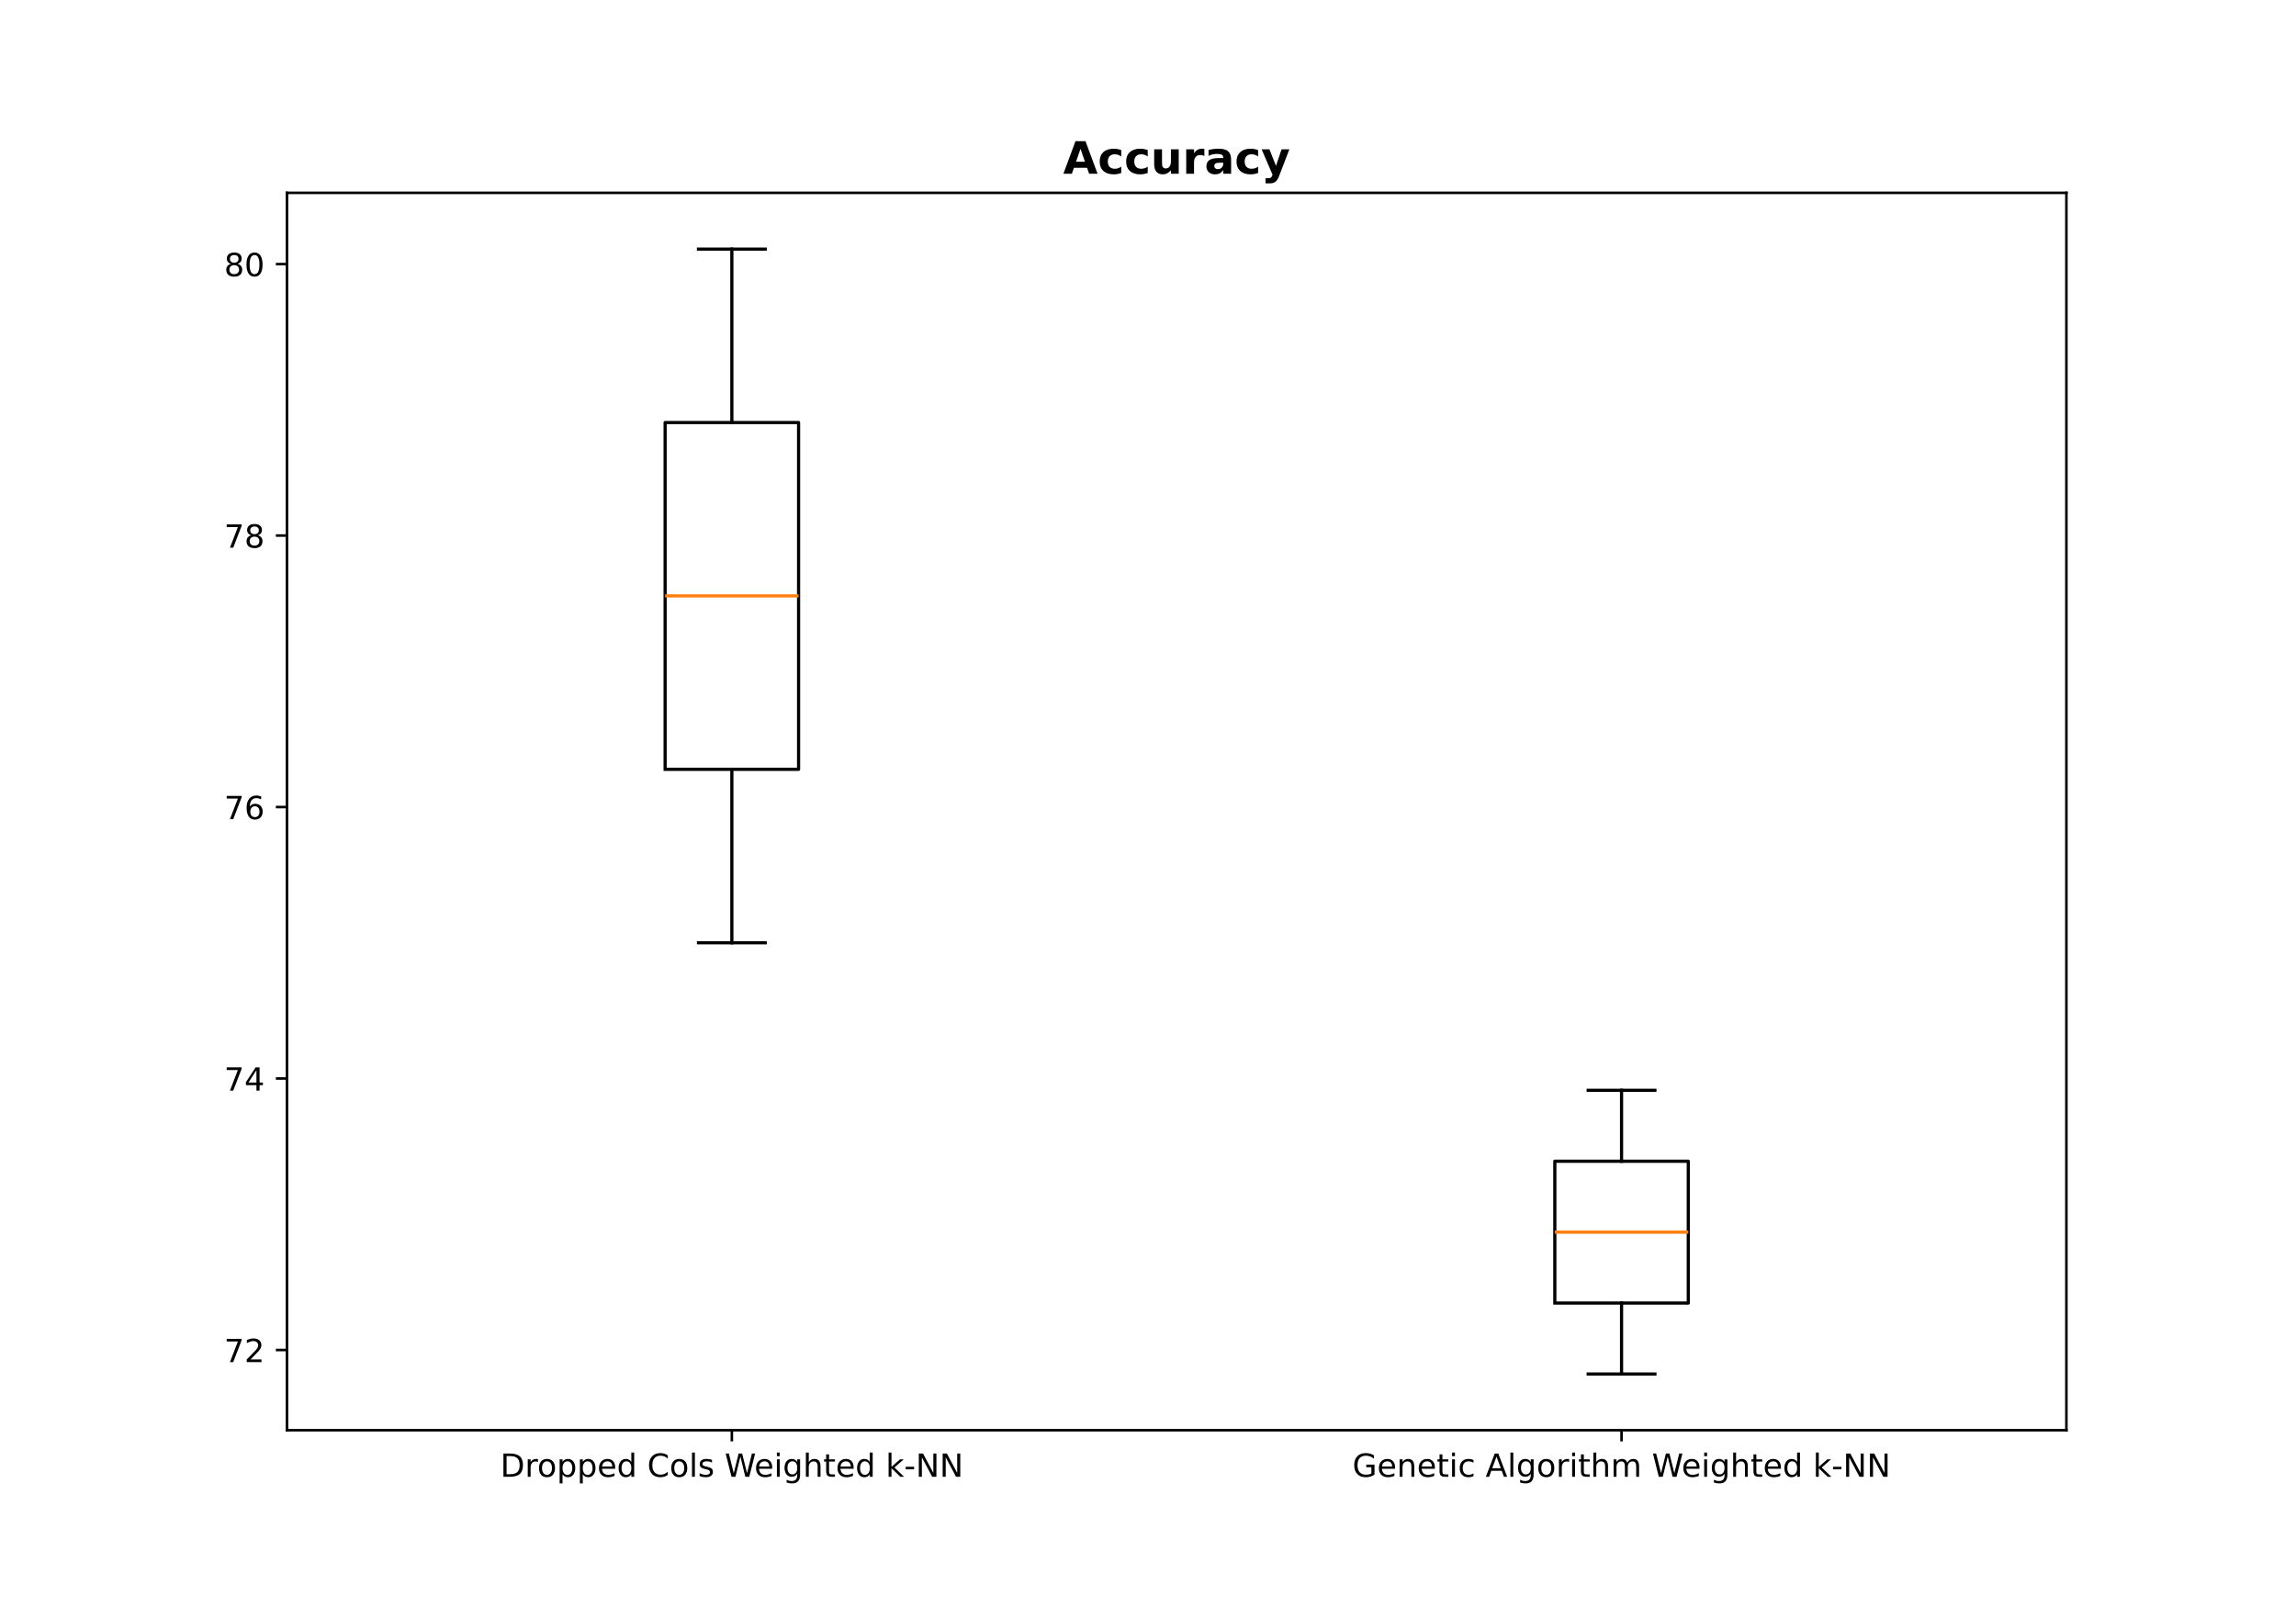
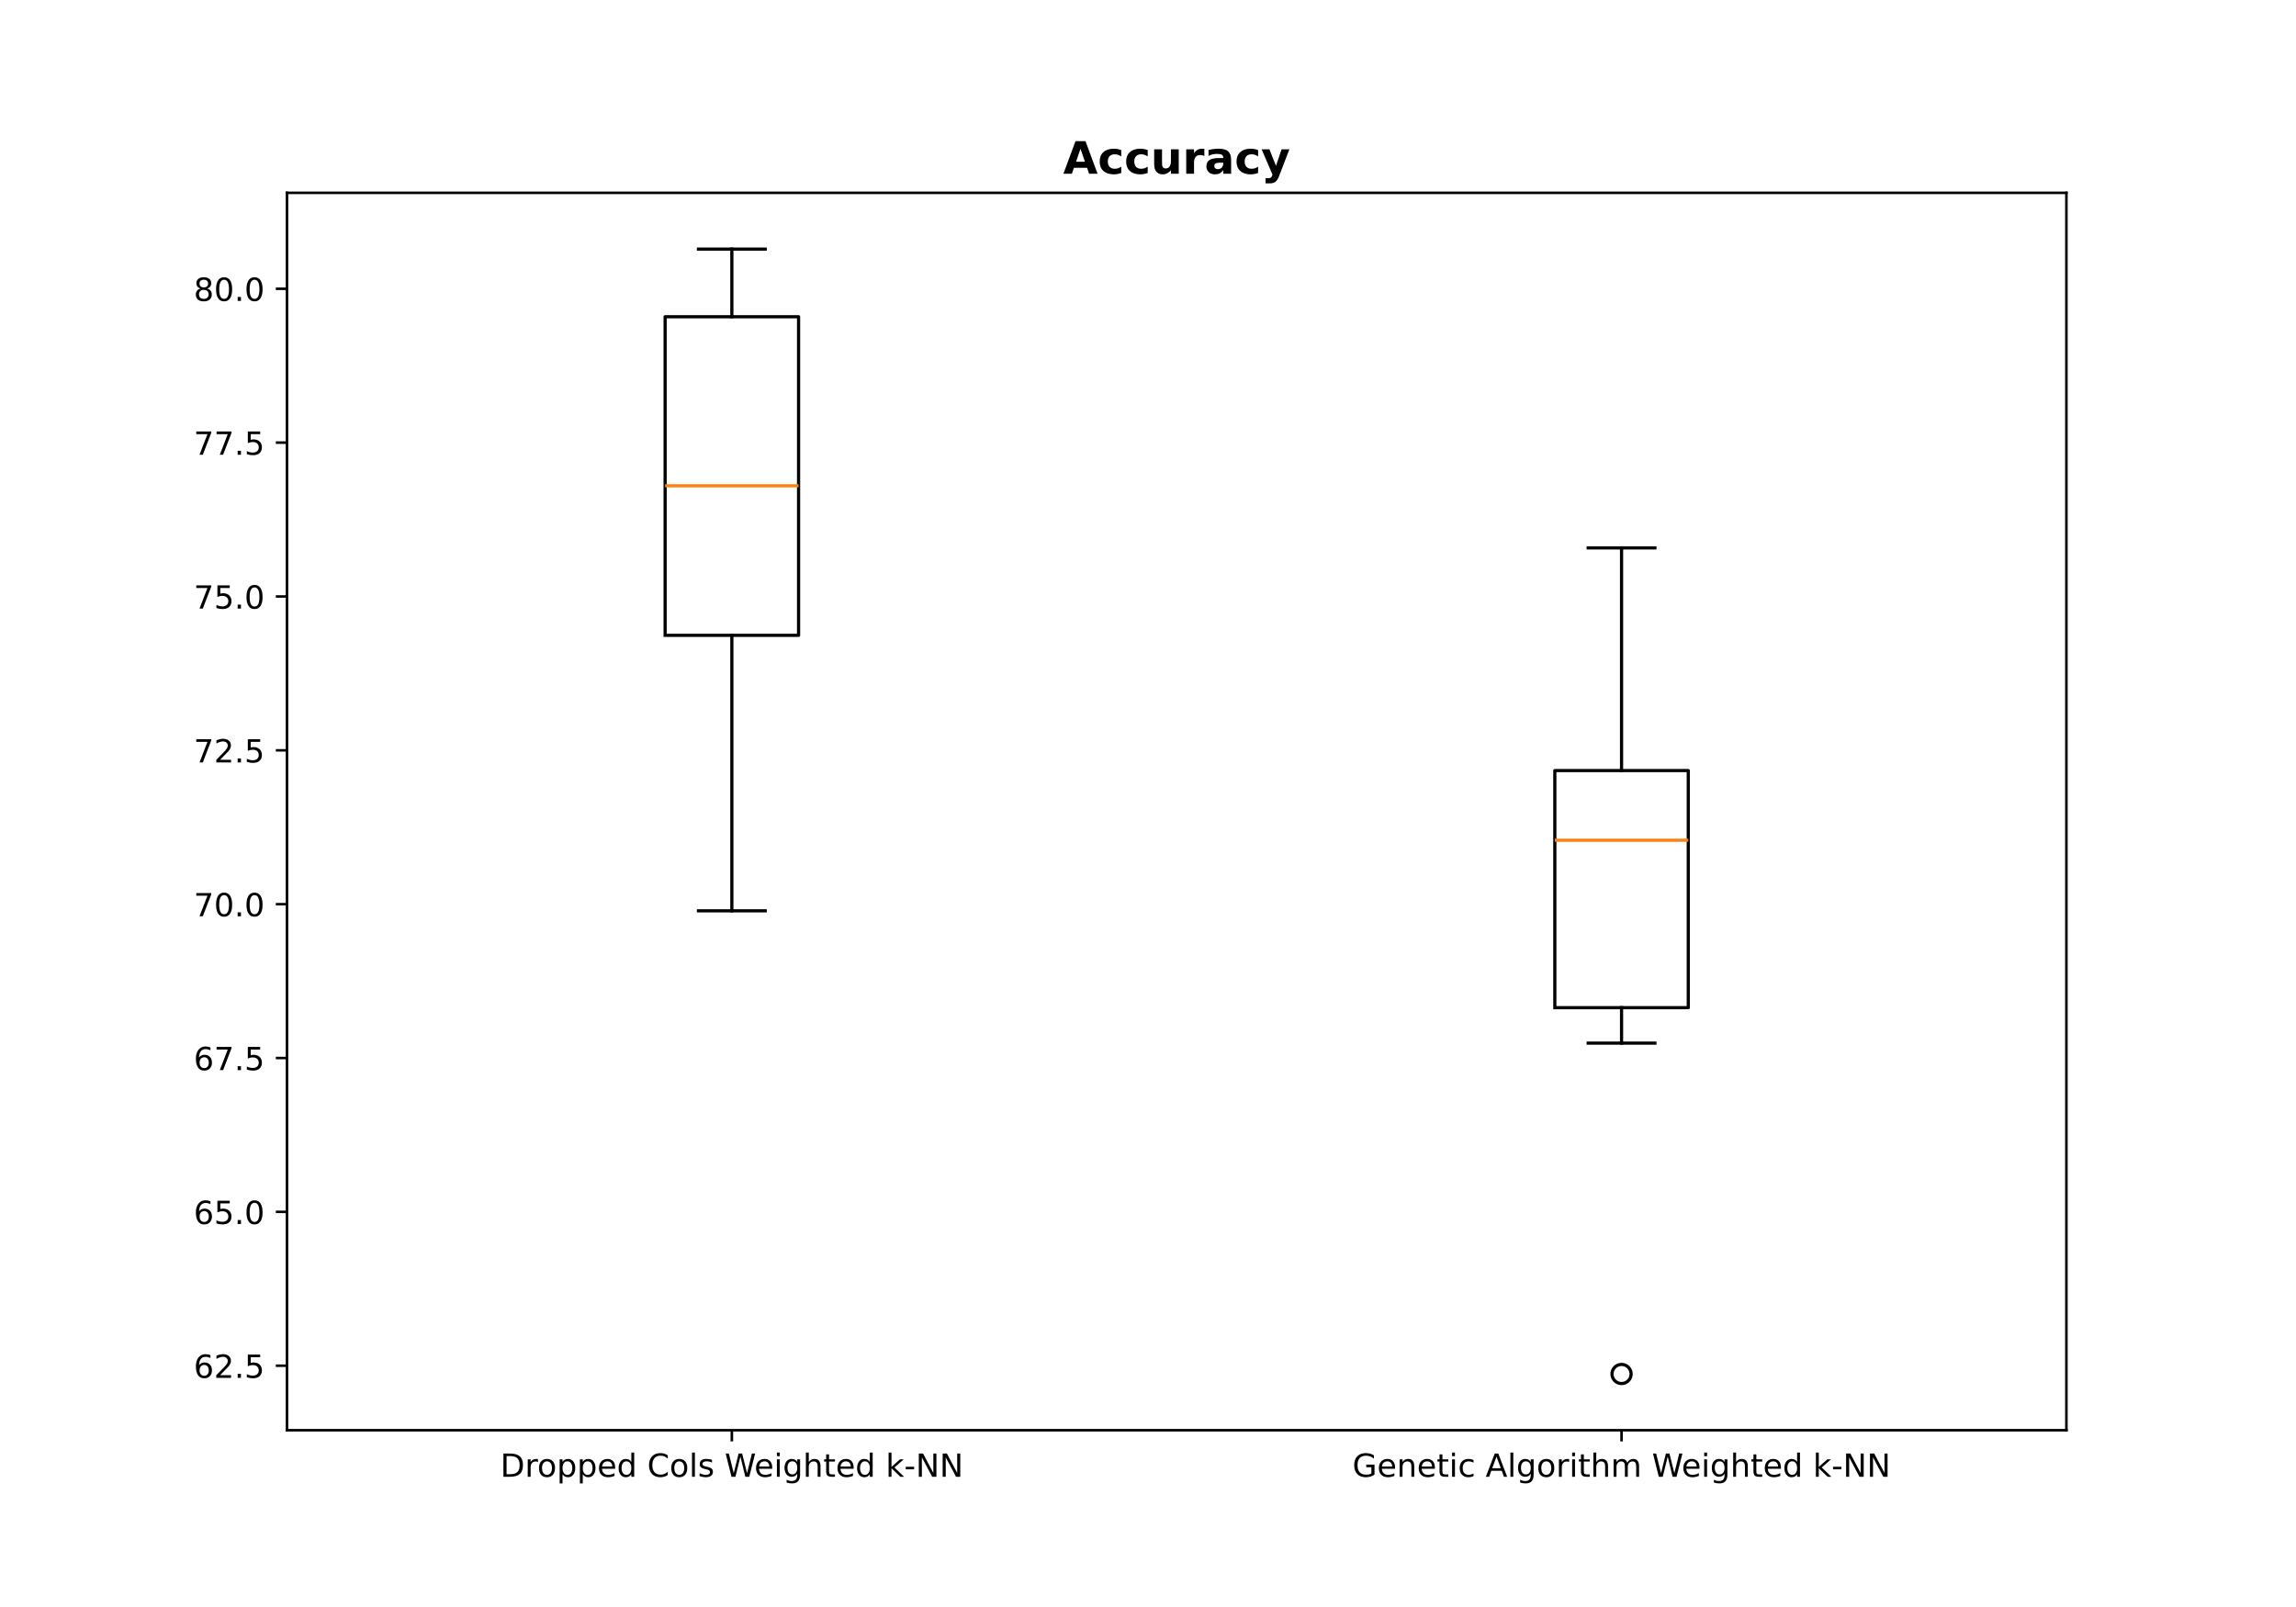
<svg xmlns="http://www.w3.org/2000/svg" xmlns:xlink="http://www.w3.org/1999/xlink" width="720pt" height="504pt" viewBox="0 0 720 504" version="1.1">
  <defs>
    <style type="text/css">*{stroke-linejoin: round; stroke-linecap: butt}</style>
  </defs>
  <g id="figure_1">
    <g id="patch_1">
      <path d="M 0 504  L 720 504  L 720 0  L 0 0  z " style="fill: #ffffff" />
    </g>
    <g id="axes_1">
      <g id="patch_2">
        <path d="M 90 448.56  L 648 448.56  L 648 60.48  L 90 60.48  z " style="fill: #ffffff" />
      </g>
      <g id="matplotlib.axis_1">
        <g id="xtick_1">
          <g id="line2d_1">
            <defs>
-               <path id="mc5f2082697" d="M 0 0  L 0 3.5  " style="stroke: #000000; stroke-width: 0.8" />
+               <path id="m25539c160d" d="M 0 0  L 0 3.5  " style="stroke: #000000; stroke-width: 0.8" />
            </defs>
            <g>
-               <use xlink:href="#mc5f2082697" x="229.5" y="448.56" style="stroke: #000000; stroke-width: 0.8" />
+               <use xlink:href="#m25539c160d" x="229.5" y="448.56" style="stroke: #000000; stroke-width: 0.8" />
            </g>
          </g>
          <g id="text_1">
            <g transform="translate(156.8867 463.1584) scale(0.1 -0.1)">
              <defs>
                <path id="DejaVuSans-44" d="M 1259 4147  L 1259 519  L 2022 519  Q 2988 519 3436 956  Q 3884 1394 3884 2338  Q 3884 3275 3436 3711  Q 2988 4147 2022 4147  L 1259 4147  z M 628 4666  L 1925 4666  Q 3281 4666 3915 4102  Q 4550 3538 4550 2338  Q 4550 1131 3912 565  Q 3275 0 1925 0  L 628 0  L 628 4666  z " transform="scale(0.015625)" />
                <path id="DejaVuSans-72" d="M 2631 2963  Q 2534 3019 2420 3045  Q 2306 3072 2169 3072  Q 1681 3072 1420 2755  Q 1159 2438 1159 1844  L 1159 0  L 581 0  L 581 3500  L 1159 3500  L 1159 2956  Q 1341 3275 1631 3429  Q 1922 3584 2338 3584  Q 2397 3584 2469 3576  Q 2541 3569 2628 3553  L 2631 2963  z " transform="scale(0.015625)" />
                <path id="DejaVuSans-6f" d="M 1959 3097  Q 1497 3097 1228 2736  Q 959 2375 959 1747  Q 959 1119 1226 758  Q 1494 397 1959 397  Q 2419 397 2687 759  Q 2956 1122 2956 1747  Q 2956 2369 2687 2733  Q 2419 3097 1959 3097  z M 1959 3584  Q 2709 3584 3137 3096  Q 3566 2609 3566 1747  Q 3566 888 3137 398  Q 2709 -91 1959 -91  Q 1206 -91 779 398  Q 353 888 353 1747  Q 353 2609 779 3096  Q 1206 3584 1959 3584  z " transform="scale(0.015625)" />
                <path id="DejaVuSans-70" d="M 1159 525  L 1159 -1331  L 581 -1331  L 581 3500  L 1159 3500  L 1159 2969  Q 1341 3281 1617 3432  Q 1894 3584 2278 3584  Q 2916 3584 3314 3078  Q 3713 2572 3713 1747  Q 3713 922 3314 415  Q 2916 -91 2278 -91  Q 1894 -91 1617 61  Q 1341 213 1159 525  z M 3116 1747  Q 3116 2381 2855 2742  Q 2594 3103 2138 3103  Q 1681 3103 1420 2742  Q 1159 2381 1159 1747  Q 1159 1113 1420 752  Q 1681 391 2138 391  Q 2594 391 2855 752  Q 3116 1113 3116 1747  z " transform="scale(0.015625)" />
                <path id="DejaVuSans-65" d="M 3597 1894  L 3597 1613  L 953 1613  Q 991 1019 1311 708  Q 1631 397 2203 397  Q 2534 397 2845 478  Q 3156 559 3463 722  L 3463 178  Q 3153 47 2828 -22  Q 2503 -91 2169 -91  Q 1331 -91 842 396  Q 353 884 353 1716  Q 353 2575 817 3079  Q 1281 3584 2069 3584  Q 2775 3584 3186 3129  Q 3597 2675 3597 1894  z M 3022 2063  Q 3016 2534 2758 2815  Q 2500 3097 2075 3097  Q 1594 3097 1305 2825  Q 1016 2553 972 2059  L 3022 2063  z " transform="scale(0.015625)" />
                <path id="DejaVuSans-64" d="M 2906 2969  L 2906 4863  L 3481 4863  L 3481 0  L 2906 0  L 2906 525  Q 2725 213 2448 61  Q 2172 -91 1784 -91  Q 1150 -91 751 415  Q 353 922 353 1747  Q 353 2572 751 3078  Q 1150 3584 1784 3584  Q 2172 3584 2448 3432  Q 2725 3281 2906 2969  z M 947 1747  Q 947 1113 1208 752  Q 1469 391 1925 391  Q 2381 391 2643 752  Q 2906 1113 2906 1747  Q 2906 2381 2643 2742  Q 2381 3103 1925 3103  Q 1469 3103 1208 2742  Q 947 2381 947 1747  z " transform="scale(0.015625)" />
                <path id="DejaVuSans-20" transform="scale(0.015625)" />
                <path id="DejaVuSans-43" d="M 4122 4306  L 4122 3641  Q 3803 3938 3442 4084  Q 3081 4231 2675 4231  Q 1875 4231 1450 3742  Q 1025 3253 1025 2328  Q 1025 1406 1450 917  Q 1875 428 2675 428  Q 3081 428 3442 575  Q 3803 722 4122 1019  L 4122 359  Q 3791 134 3420 21  Q 3050 -91 2638 -91  Q 1578 -91 968 557  Q 359 1206 359 2328  Q 359 3453 968 4101  Q 1578 4750 2638 4750  Q 3056 4750 3426 4639  Q 3797 4528 4122 4306  z " transform="scale(0.015625)" />
                <path id="DejaVuSans-6c" d="M 603 4863  L 1178 4863  L 1178 0  L 603 0  L 603 4863  z " transform="scale(0.015625)" />
                <path id="DejaVuSans-73" d="M 2834 3397  L 2834 2853  Q 2591 2978 2328 3040  Q 2066 3103 1784 3103  Q 1356 3103 1142 2972  Q 928 2841 928 2578  Q 928 2378 1081 2264  Q 1234 2150 1697 2047  L 1894 2003  Q 2506 1872 2764 1633  Q 3022 1394 3022 966  Q 3022 478 2636 193  Q 2250 -91 1575 -91  Q 1294 -91 989 -36  Q 684 19 347 128  L 347 722  Q 666 556 975 473  Q 1284 391 1588 391  Q 1994 391 2212 530  Q 2431 669 2431 922  Q 2431 1156 2273 1281  Q 2116 1406 1581 1522  L 1381 1569  Q 847 1681 609 1914  Q 372 2147 372 2553  Q 372 3047 722 3315  Q 1072 3584 1716 3584  Q 2034 3584 2315 3537  Q 2597 3491 2834 3397  z " transform="scale(0.015625)" />
                <path id="DejaVuSans-57" d="M 213 4666  L 850 4666  L 1831 722  L 2809 4666  L 3519 4666  L 4500 722  L 5478 4666  L 6119 4666  L 4947 0  L 4153 0  L 3169 4050  L 2175 0  L 1381 0  L 213 4666  z " transform="scale(0.015625)" />
                <path id="DejaVuSans-69" d="M 603 3500  L 1178 3500  L 1178 0  L 603 0  L 603 3500  z M 603 4863  L 1178 4863  L 1178 4134  L 603 4134  L 603 4863  z " transform="scale(0.015625)" />
                <path id="DejaVuSans-67" d="M 2906 1791  Q 2906 2416 2648 2759  Q 2391 3103 1925 3103  Q 1463 3103 1205 2759  Q 947 2416 947 1791  Q 947 1169 1205 825  Q 1463 481 1925 481  Q 2391 481 2648 825  Q 2906 1169 2906 1791  z M 3481 434  Q 3481 -459 3084 -895  Q 2688 -1331 1869 -1331  Q 1566 -1331 1297 -1286  Q 1028 -1241 775 -1147  L 775 -588  Q 1028 -725 1275 -790  Q 1522 -856 1778 -856  Q 2344 -856 2625 -561  Q 2906 -266 2906 331  L 2906 616  Q 2728 306 2450 153  Q 2172 0 1784 0  Q 1141 0 747 490  Q 353 981 353 1791  Q 353 2603 747 3093  Q 1141 3584 1784 3584  Q 2172 3584 2450 3431  Q 2728 3278 2906 2969  L 2906 3500  L 3481 3500  L 3481 434  z " transform="scale(0.015625)" />
                <path id="DejaVuSans-68" d="M 3513 2113  L 3513 0  L 2938 0  L 2938 2094  Q 2938 2591 2744 2837  Q 2550 3084 2163 3084  Q 1697 3084 1428 2787  Q 1159 2491 1159 1978  L 1159 0  L 581 0  L 581 4863  L 1159 4863  L 1159 2956  Q 1366 3272 1645 3428  Q 1925 3584 2291 3584  Q 2894 3584 3203 3211  Q 3513 2838 3513 2113  z " transform="scale(0.015625)" />
                <path id="DejaVuSans-74" d="M 1172 4494  L 1172 3500  L 2356 3500  L 2356 3053  L 1172 3053  L 1172 1153  Q 1172 725 1289 603  Q 1406 481 1766 481  L 2356 481  L 2356 0  L 1766 0  Q 1100 0 847 248  Q 594 497 594 1153  L 594 3053  L 172 3053  L 172 3500  L 594 3500  L 594 4494  L 1172 4494  z " transform="scale(0.015625)" />
                <path id="DejaVuSans-6b" d="M 581 4863  L 1159 4863  L 1159 1991  L 2875 3500  L 3609 3500  L 1753 1863  L 3688 0  L 2938 0  L 1159 1709  L 1159 0  L 581 0  L 581 4863  z " transform="scale(0.015625)" />
                <path id="DejaVuSans-2d" d="M 313 2009  L 1997 2009  L 1997 1497  L 313 1497  L 313 2009  z " transform="scale(0.015625)" />
                <path id="DejaVuSans-4e" d="M 628 4666  L 1478 4666  L 3547 763  L 3547 4666  L 4159 4666  L 4159 0  L 3309 0  L 1241 3903  L 1241 0  L 628 0  L 628 4666  z " transform="scale(0.015625)" />
              </defs>
              <use xlink:href="#DejaVuSans-44" />
              <use xlink:href="#DejaVuSans-72" x="77.002" />
              <use xlink:href="#DejaVuSans-6f" x="115.865" />
              <use xlink:href="#DejaVuSans-70" x="177.047" />
              <use xlink:href="#DejaVuSans-70" x="240.523" />
              <use xlink:href="#DejaVuSans-65" x="304" />
              <use xlink:href="#DejaVuSans-64" x="365.523" />
              <use xlink:href="#DejaVuSans-20" x="429" />
              <use xlink:href="#DejaVuSans-43" x="460.787" />
              <use xlink:href="#DejaVuSans-6f" x="530.611" />
              <use xlink:href="#DejaVuSans-6c" x="591.793" />
              <use xlink:href="#DejaVuSans-73" x="619.576" />
              <use xlink:href="#DejaVuSans-20" x="671.676" />
              <use xlink:href="#DejaVuSans-57" x="703.463" />
              <use xlink:href="#DejaVuSans-65" x="796.465" />
              <use xlink:href="#DejaVuSans-69" x="857.988" />
              <use xlink:href="#DejaVuSans-67" x="885.771" />
              <use xlink:href="#DejaVuSans-68" x="949.248" />
              <use xlink:href="#DejaVuSans-74" x="1012.627" />
              <use xlink:href="#DejaVuSans-65" x="1051.836" />
              <use xlink:href="#DejaVuSans-64" x="1113.359" />
              <use xlink:href="#DejaVuSans-20" x="1176.836" />
              <use xlink:href="#DejaVuSans-6b" x="1208.623" />
              <use xlink:href="#DejaVuSans-2d" x="1266.533" />
              <use xlink:href="#DejaVuSans-4e" x="1302.617" />
              <use xlink:href="#DejaVuSans-4e" x="1377.422" />
            </g>
          </g>
        </g>
        <g id="xtick_2">
          <g id="line2d_2">
            <g>
-               <use xlink:href="#mc5f2082697" x="508.5" y="448.56" style="stroke: #000000; stroke-width: 0.8" />
+               <use xlink:href="#m25539c160d" x="508.5" y="448.56" style="stroke: #000000; stroke-width: 0.8" />
            </g>
          </g>
          <g id="text_2">
            <g transform="translate(424.1016 463.1584) scale(0.1 -0.1)">
              <defs>
                <path id="DejaVuSans-47" d="M 3809 666  L 3809 1919  L 2778 1919  L 2778 2438  L 4434 2438  L 4434 434  Q 4069 175 3628 42  Q 3188 -91 2688 -91  Q 1594 -91 976 548  Q 359 1188 359 2328  Q 359 3472 976 4111  Q 1594 4750 2688 4750  Q 3144 4750 3555 4637  Q 3966 4525 4313 4306  L 4313 3634  Q 3963 3931 3569 4081  Q 3175 4231 2741 4231  Q 1884 4231 1454 3753  Q 1025 3275 1025 2328  Q 1025 1384 1454 906  Q 1884 428 2741 428  Q 3075 428 3337 486  Q 3600 544 3809 666  z " transform="scale(0.015625)" />
                <path id="DejaVuSans-6e" d="M 3513 2113  L 3513 0  L 2938 0  L 2938 2094  Q 2938 2591 2744 2837  Q 2550 3084 2163 3084  Q 1697 3084 1428 2787  Q 1159 2491 1159 1978  L 1159 0  L 581 0  L 581 3500  L 1159 3500  L 1159 2956  Q 1366 3272 1645 3428  Q 1925 3584 2291 3584  Q 2894 3584 3203 3211  Q 3513 2838 3513 2113  z " transform="scale(0.015625)" />
                <path id="DejaVuSans-63" d="M 3122 3366  L 3122 2828  Q 2878 2963 2633 3030  Q 2388 3097 2138 3097  Q 1578 3097 1268 2742  Q 959 2388 959 1747  Q 959 1106 1268 751  Q 1578 397 2138 397  Q 2388 397 2633 464  Q 2878 531 3122 666  L 3122 134  Q 2881 22 2623 -34  Q 2366 -91 2075 -91  Q 1284 -91 818 406  Q 353 903 353 1747  Q 353 2603 823 3093  Q 1294 3584 2113 3584  Q 2378 3584 2631 3529  Q 2884 3475 3122 3366  z " transform="scale(0.015625)" />
                <path id="DejaVuSans-41" d="M 2188 4044  L 1331 1722  L 3047 1722  L 2188 4044  z M 1831 4666  L 2547 4666  L 4325 0  L 3669 0  L 3244 1197  L 1141 1197  L 716 0  L 50 0  L 1831 4666  z " transform="scale(0.015625)" />
                <path id="DejaVuSans-6d" d="M 3328 2828  Q 3544 3216 3844 3400  Q 4144 3584 4550 3584  Q 5097 3584 5394 3201  Q 5691 2819 5691 2113  L 5691 0  L 5113 0  L 5113 2094  Q 5113 2597 4934 2840  Q 4756 3084 4391 3084  Q 3944 3084 3684 2787  Q 3425 2491 3425 1978  L 3425 0  L 2847 0  L 2847 2094  Q 2847 2600 2669 2842  Q 2491 3084 2119 3084  Q 1678 3084 1418 2786  Q 1159 2488 1159 1978  L 1159 0  L 581 0  L 581 3500  L 1159 3500  L 1159 2956  Q 1356 3278 1631 3431  Q 1906 3584 2284 3584  Q 2666 3584 2933 3390  Q 3200 3197 3328 2828  z " transform="scale(0.015625)" />
              </defs>
              <use xlink:href="#DejaVuSans-47" />
              <use xlink:href="#DejaVuSans-65" x="77.49" />
              <use xlink:href="#DejaVuSans-6e" x="139.014" />
              <use xlink:href="#DejaVuSans-65" x="202.393" />
              <use xlink:href="#DejaVuSans-74" x="263.916" />
              <use xlink:href="#DejaVuSans-69" x="303.125" />
              <use xlink:href="#DejaVuSans-63" x="330.908" />
              <use xlink:href="#DejaVuSans-20" x="385.889" />
              <use xlink:href="#DejaVuSans-41" x="417.676" />
              <use xlink:href="#DejaVuSans-6c" x="486.084" />
              <use xlink:href="#DejaVuSans-67" x="513.867" />
              <use xlink:href="#DejaVuSans-6f" x="577.344" />
              <use xlink:href="#DejaVuSans-72" x="638.525" />
              <use xlink:href="#DejaVuSans-69" x="679.639" />
              <use xlink:href="#DejaVuSans-74" x="707.422" />
              <use xlink:href="#DejaVuSans-68" x="746.631" />
              <use xlink:href="#DejaVuSans-6d" x="810.01" />
              <use xlink:href="#DejaVuSans-20" x="907.422" />
              <use xlink:href="#DejaVuSans-57" x="939.209" />
              <use xlink:href="#DejaVuSans-65" x="1032.211" />
              <use xlink:href="#DejaVuSans-69" x="1093.734" />
              <use xlink:href="#DejaVuSans-67" x="1121.518" />
              <use xlink:href="#DejaVuSans-68" x="1184.994" />
              <use xlink:href="#DejaVuSans-74" x="1248.373" />
              <use xlink:href="#DejaVuSans-65" x="1287.582" />
              <use xlink:href="#DejaVuSans-64" x="1349.105" />
              <use xlink:href="#DejaVuSans-20" x="1412.582" />
              <use xlink:href="#DejaVuSans-6b" x="1444.369" />
              <use xlink:href="#DejaVuSans-2d" x="1502.279" />
              <use xlink:href="#DejaVuSans-4e" x="1538.363" />
              <use xlink:href="#DejaVuSans-4e" x="1613.168" />
            </g>
          </g>
        </g>
      </g>
      <g id="matplotlib.axis_2">
        <g id="ytick_1">
          <g id="line2d_3">
            <defs>
-               <path id="ma5e0fbef42" d="M 0 0  L -3.5 0  " style="stroke: #000000; stroke-width: 0.8" />
+               <path id="m99a5728297" d="M 0 0  L -3.5 0  " style="stroke: #000000; stroke-width: 0.8" />
            </defs>
            <g>
-               <use xlink:href="#ma5e0fbef42" x="90" y="423.394" style="stroke: #000000; stroke-width: 0.8" />
+               <use xlink:href="#m99a5728297" x="90" y="428.326" style="stroke: #000000; stroke-width: 0.8" />
            </g>
          </g>
          <g id="text_3">
-             <g transform="translate(70.275 427.1928) scale(0.1 -0.1)">
+             <g transform="translate(60.73438 432.1251) scale(0.1 -0.1)">
+               <defs>
+                 <path id="DejaVuSans-36" d="M 2113 2584  Q 1688 2584 1439 2293  Q 1191 2003 1191 1497  Q 1191 994 1439 701  Q 1688 409 2113 409  Q 2538 409 2786 701  Q 3034 994 3034 1497  Q 3034 2003 2786 2293  Q 2538 2584 2113 2584  z M 3366 4563  L 3366 3988  Q 3128 4100 2886 4159  Q 2644 4219 2406 4219  Q 1781 4219 1451 3797  Q 1122 3375 1075 2522  Q 1259 2794 1537 2939  Q 1816 3084 2150 3084  Q 2853 3084 3261 2657  Q 3669 2231 3669 1497  Q 3669 778 3244 343  Q 2819 -91 2113 -91  Q 1303 -91 875 529  Q 447 1150 447 2328  Q 447 3434 972 4092  Q 1497 4750 2381 4750  Q 2619 4750 2861 4703  Q 3103 4656 3366 4563  z " transform="scale(0.015625)" />
+                 <path id="DejaVuSans-32" d="M 1228 531  L 3431 531  L 3431 0  L 469 0  L 469 531  Q 828 903 1448 1529  Q 2069 2156 2228 2338  Q 2531 2678 2651 2914  Q 2772 3150 2772 3378  Q 2772 3750 2511 3984  Q 2250 4219 1831 4219  Q 1534 4219 1204 4116  Q 875 4013 500 3803  L 500 4441  Q 881 4594 1212 4672  Q 1544 4750 1819 4750  Q 2544 4750 2975 4387  Q 3406 4025 3406 3419  Q 3406 3131 3298 2873  Q 3191 2616 2906 2266  Q 2828 2175 2409 1742  Q 1991 1309 1228 531  z " transform="scale(0.015625)" />
+                 <path id="DejaVuSans-2e" d="M 684 794  L 1344 794  L 1344 0  L 684 0  L 684 794  z " transform="scale(0.015625)" />
+                 <path id="DejaVuSans-35" d="M 691 4666  L 3169 4666  L 3169 4134  L 1269 4134  L 1269 2991  Q 1406 3038 1543 3061  Q 1681 3084 1819 3084  Q 2600 3084 3056 2656  Q 3513 2228 3513 1497  Q 3513 744 3044 326  Q 2575 -91 1722 -91  Q 1428 -91 1123 -41  Q 819 9 494 109  L 494 744  Q 775 591 1075 516  Q 1375 441 1709 441  Q 2250 441 2565 725  Q 2881 1009 2881 1497  Q 2881 1984 2565 2268  Q 2250 2553 1709 2553  Q 1456 2553 1204 2497  Q 953 2441 691 2322  L 691 4666  z " transform="scale(0.015625)" />
+               </defs>
+               <use xlink:href="#DejaVuSans-36" />
+               <use xlink:href="#DejaVuSans-32" x="63.623" />
+               <use xlink:href="#DejaVuSans-2e" x="127.246" />
+               <use xlink:href="#DejaVuSans-35" x="159.033" />
+             </g>
+           </g>
+         </g>
+         <g id="ytick_2">
+           <g id="line2d_4">
+             <g>
+               <use xlink:href="#m99a5728297" x="90" y="380.075" style="stroke: #000000; stroke-width: 0.8" />
+             </g>
+           </g>
+           <g id="text_4">
+             <g transform="translate(60.73438 383.8745) scale(0.1 -0.1)">
+               <defs>
+                 <path id="DejaVuSans-30" d="M 2034 4250  Q 1547 4250 1301 3770  Q 1056 3291 1056 2328  Q 1056 1369 1301 889  Q 1547 409 2034 409  Q 2525 409 2770 889  Q 3016 1369 3016 2328  Q 3016 3291 2770 3770  Q 2525 4250 2034 4250  z M 2034 4750  Q 2819 4750 3233 4129  Q 3647 3509 3647 2328  Q 3647 1150 3233 529  Q 2819 -91 2034 -91  Q 1250 -91 836 529  Q 422 1150 422 2328  Q 422 3509 836 4129  Q 1250 4750 2034 4750  z " transform="scale(0.015625)" />
+               </defs>
+               <use xlink:href="#DejaVuSans-36" />
+               <use xlink:href="#DejaVuSans-35" x="63.623" />
+               <use xlink:href="#DejaVuSans-2e" x="127.246" />
+               <use xlink:href="#DejaVuSans-30" x="159.033" />
+             </g>
+           </g>
+         </g>
+         <g id="ytick_3">
+           <g id="line2d_5">
+             <g>
+               <use xlink:href="#m99a5728297" x="90" y="331.825" style="stroke: #000000; stroke-width: 0.8" />
+             </g>
+           </g>
+           <g id="text_5">
+             <g transform="translate(60.73438 335.6239) scale(0.1 -0.1)">
              <defs>
                <path id="DejaVuSans-37" d="M 525 4666  L 3525 4666  L 3525 4397  L 1831 0  L 1172 0  L 2766 4134  L 525 4134  L 525 4666  z " transform="scale(0.015625)" />
-                 <path id="DejaVuSans-32" d="M 1228 531  L 3431 531  L 3431 0  L 469 0  L 469 531  Q 828 903 1448 1529  Q 2069 2156 2228 2338  Q 2531 2678 2651 2914  Q 2772 3150 2772 3378  Q 2772 3750 2511 3984  Q 2250 4219 1831 4219  Q 1534 4219 1204 4116  Q 875 4013 500 3803  L 500 4441  Q 881 4594 1212 4672  Q 1544 4750 1819 4750  Q 2544 4750 2975 4387  Q 3406 4025 3406 3419  Q 3406 3131 3298 2873  Q 3191 2616 2906 2266  Q 2828 2175 2409 1742  Q 1991 1309 1228 531  z " transform="scale(0.015625)" />
-               </defs>
+               </defs>
+               <use xlink:href="#DejaVuSans-36" />
+               <use xlink:href="#DejaVuSans-37" x="63.623" />
+               <use xlink:href="#DejaVuSans-2e" x="127.246" />
+               <use xlink:href="#DejaVuSans-35" x="159.033" />
+             </g>
+           </g>
+         </g>
+         <g id="ytick_4">
+           <g id="line2d_6">
+             <g>
+               <use xlink:href="#m99a5728297" x="90" y="283.574" style="stroke: #000000; stroke-width: 0.8" />
+             </g>
+           </g>
+           <g id="text_6">
+             <g transform="translate(60.73438 287.3733) scale(0.1 -0.1)">
+               <use xlink:href="#DejaVuSans-37" />
+               <use xlink:href="#DejaVuSans-30" x="63.623" />
+               <use xlink:href="#DejaVuSans-2e" x="127.246" />
+               <use xlink:href="#DejaVuSans-30" x="159.033" />
+             </g>
+           </g>
+         </g>
+         <g id="ytick_5">
+           <g id="line2d_7">
+             <g>
+               <use xlink:href="#m99a5728297" x="90" y="235.324" style="stroke: #000000; stroke-width: 0.8" />
+             </g>
+           </g>
+           <g id="text_7">
+             <g transform="translate(60.73438 239.1227) scale(0.1 -0.1)">
              <use xlink:href="#DejaVuSans-37" />
              <use xlink:href="#DejaVuSans-32" x="63.623" />
-             </g>
-           </g>
-         </g>
-         <g id="ytick_2">
-           <g id="line2d_4">
-             <g>
-               <use xlink:href="#ma5e0fbef42" x="90" y="338.251" style="stroke: #000000; stroke-width: 0.8" />
-             </g>
-           </g>
-           <g id="text_4">
-             <g transform="translate(70.275 342.0504) scale(0.1 -0.1)">
-               <defs>
-                 <path id="DejaVuSans-34" d="M 2419 4116  L 825 1625  L 2419 1625  L 2419 4116  z M 2253 4666  L 3047 4666  L 3047 1625  L 3713 1625  L 3713 1100  L 3047 1100  L 3047 0  L 2419 0  L 2419 1100  L 313 1100  L 313 1709  L 2253 4666  z " transform="scale(0.015625)" />
-               </defs>
+               <use xlink:href="#DejaVuSans-2e" x="127.246" />
+               <use xlink:href="#DejaVuSans-35" x="159.033" />
+             </g>
+           </g>
+         </g>
+         <g id="ytick_6">
+           <g id="line2d_8">
+             <g>
+               <use xlink:href="#m99a5728297" x="90" y="187.073" style="stroke: #000000; stroke-width: 0.8" />
+             </g>
+           </g>
+           <g id="text_8">
+             <g transform="translate(60.73438 190.8722) scale(0.1 -0.1)">
              <use xlink:href="#DejaVuSans-37" />
-               <use xlink:href="#DejaVuSans-34" x="63.623" />
-             </g>
-           </g>
-         </g>
-         <g id="ytick_3">
-           <g id="line2d_5">
-             <g>
-               <use xlink:href="#ma5e0fbef42" x="90" y="253.109" style="stroke: #000000; stroke-width: 0.8" />
-             </g>
-           </g>
-           <g id="text_5">
-             <g transform="translate(70.275 256.908) scale(0.1 -0.1)">
-               <defs>
-                 <path id="DejaVuSans-36" d="M 2113 2584  Q 1688 2584 1439 2293  Q 1191 2003 1191 1497  Q 1191 994 1439 701  Q 1688 409 2113 409  Q 2538 409 2786 701  Q 3034 994 3034 1497  Q 3034 2003 2786 2293  Q 2538 2584 2113 2584  z M 3366 4563  L 3366 3988  Q 3128 4100 2886 4159  Q 2644 4219 2406 4219  Q 1781 4219 1451 3797  Q 1122 3375 1075 2522  Q 1259 2794 1537 2939  Q 1816 3084 2150 3084  Q 2853 3084 3261 2657  Q 3669 2231 3669 1497  Q 3669 778 3244 343  Q 2819 -91 2113 -91  Q 1303 -91 875 529  Q 447 1150 447 2328  Q 447 3434 972 4092  Q 1497 4750 2381 4750  Q 2619 4750 2861 4703  Q 3103 4656 3366 4563  z " transform="scale(0.015625)" />
-               </defs>
+               <use xlink:href="#DejaVuSans-35" x="63.623" />
+               <use xlink:href="#DejaVuSans-2e" x="127.246" />
+               <use xlink:href="#DejaVuSans-30" x="159.033" />
+             </g>
+           </g>
+         </g>
+         <g id="ytick_7">
+           <g id="line2d_9">
+             <g>
+               <use xlink:href="#m99a5728297" x="90" y="138.822" style="stroke: #000000; stroke-width: 0.8" />
+             </g>
+           </g>
+           <g id="text_9">
+             <g transform="translate(60.73438 142.6216) scale(0.1 -0.1)">
              <use xlink:href="#DejaVuSans-37" />
-               <use xlink:href="#DejaVuSans-36" x="63.623" />
-             </g>
-           </g>
-         </g>
-         <g id="ytick_4">
-           <g id="line2d_6">
-             <g>
-               <use xlink:href="#ma5e0fbef42" x="90" y="167.966" style="stroke: #000000; stroke-width: 0.8" />
-             </g>
-           </g>
-           <g id="text_6">
-             <g transform="translate(70.275 171.7656) scale(0.1 -0.1)">
+               <use xlink:href="#DejaVuSans-37" x="63.623" />
+               <use xlink:href="#DejaVuSans-2e" x="127.246" />
+               <use xlink:href="#DejaVuSans-35" x="159.033" />
+             </g>
+           </g>
+         </g>
+         <g id="ytick_8">
+           <g id="line2d_10">
+             <g>
+               <use xlink:href="#m99a5728297" x="90" y="90.572" style="stroke: #000000; stroke-width: 0.8" />
+             </g>
+           </g>
+           <g id="text_10">
+             <g transform="translate(60.73438 94.37098) scale(0.1 -0.1)">
              <defs>
                <path id="DejaVuSans-38" d="M 2034 2216  Q 1584 2216 1326 1975  Q 1069 1734 1069 1313  Q 1069 891 1326 650  Q 1584 409 2034 409  Q 2484 409 2743 651  Q 3003 894 3003 1313  Q 3003 1734 2745 1975  Q 2488 2216 2034 2216  z M 1403 2484  Q 997 2584 770 2862  Q 544 3141 544 3541  Q 544 4100 942 4425  Q 1341 4750 2034 4750  Q 2731 4750 3128 4425  Q 3525 4100 3525 3541  Q 3525 3141 3298 2862  Q 3072 2584 2669 2484  Q 3125 2378 3379 2068  Q 3634 1759 3634 1313  Q 3634 634 3220 271  Q 2806 -91 2034 -91  Q 1263 -91 848 271  Q 434 634 434 1313  Q 434 1759 690 2068  Q 947 2378 1403 2484  z M 1172 3481  Q 1172 3119 1398 2916  Q 1625 2713 2034 2713  Q 2441 2713 2670 2916  Q 2900 3119 2900 3481  Q 2900 3844 2670 4047  Q 2441 4250 2034 4250  Q 1625 4250 1398 4047  Q 1172 3844 1172 3481  z " transform="scale(0.015625)" />
-               </defs>
-               <use xlink:href="#DejaVuSans-37" />
-               <use xlink:href="#DejaVuSans-38" x="63.623" />
-             </g>
-           </g>
-         </g>
-         <g id="ytick_5">
-           <g id="line2d_7">
-             <g>
-               <use xlink:href="#ma5e0fbef42" x="90" y="82.824" style="stroke: #000000; stroke-width: 0.8" />
-             </g>
-           </g>
-           <g id="text_7">
-             <g transform="translate(70.275 86.62322) scale(0.1 -0.1)">
-               <defs>
-                 <path id="DejaVuSans-30" d="M 2034 4250  Q 1547 4250 1301 3770  Q 1056 3291 1056 2328  Q 1056 1369 1301 889  Q 1547 409 2034 409  Q 2525 409 2770 889  Q 3016 1369 3016 2328  Q 3016 3291 2770 3770  Q 2525 4250 2034 4250  z M 2034 4750  Q 2819 4750 3233 4129  Q 3647 3509 3647 2328  Q 3647 1150 3233 529  Q 2819 -91 2034 -91  Q 1250 -91 836 529  Q 422 1150 422 2328  Q 422 3509 836 4129  Q 1250 4750 2034 4750  z " transform="scale(0.015625)" />
              </defs>
              <use xlink:href="#DejaVuSans-38" />
              <use xlink:href="#DejaVuSans-30" x="63.623" />
-             </g>
-           </g>
-         </g>
-       </g>
-       <g id="line2d_8">
-         <path d="M 208.575 241.29  L 250.425 241.29  L 250.425 132.51  L 208.575 132.51  L 208.575 241.29  " clip-path="url(#p3247758537)" style="fill: none; stroke: #000000; stroke-linecap: square" />
-       </g>
-       <g id="line2d_9">
-         <path d="M 229.5 241.29  L 229.5 295.68  " clip-path="url(#p3247758537)" style="fill: none; stroke: #000000; stroke-linecap: square" />
-       </g>
-       <g id="line2d_10">
-         <path d="M 229.5 132.51  L 229.5 78.12  " clip-path="url(#p3247758537)" style="fill: none; stroke: #000000; stroke-linecap: square" />
+               <use xlink:href="#DejaVuSans-2e" x="127.246" />
+               <use xlink:href="#DejaVuSans-30" x="159.033" />
+             </g>
+           </g>
+         </g>
      </g>
      <g id="line2d_11">
-         <path d="M 219.037 295.68  L 239.963 295.68  " clip-path="url(#p3247758537)" style="fill: none; stroke: #000000; stroke-linecap: square" />
+         <path d="M 208.575 199.265  L 250.425 199.265  L 250.425 99.337  L 208.575 99.337  L 208.575 199.265  " clip-path="url(#p5bc4cc1e70)" style="fill: none; stroke: #000000; stroke-linecap: square" />
      </g>
      <g id="line2d_12">
-         <path d="M 219.037 78.12  L 239.963 78.12  " clip-path="url(#p3247758537)" style="fill: none; stroke: #000000; stroke-linecap: square" />
-       </g>
-       <g id="line2d_13" />
+         <path d="M 229.5 199.265  L 229.5 285.649  " clip-path="url(#p5bc4cc1e70)" style="fill: none; stroke: #000000; stroke-linecap: square" />
+       </g>
+       <g id="line2d_13">
+         <path d="M 229.5 99.337  L 229.5 78.12  " clip-path="url(#p5bc4cc1e70)" style="fill: none; stroke: #000000; stroke-linecap: square" />
+       </g>
      <g id="line2d_14">
-         <path d="M 487.575 408.678  L 529.425 408.678  L 529.425 364.195  L 487.575 364.195  L 487.575 408.678  " clip-path="url(#p3247758537)" style="fill: none; stroke: #000000; stroke-linecap: square" />
+         <path d="M 219.037 285.649  L 239.963 285.649  " clip-path="url(#p5bc4cc1e70)" style="fill: none; stroke: #000000; stroke-linecap: square" />
      </g>
      <g id="line2d_15">
-         <path d="M 508.5 408.678  L 508.5 430.92  " clip-path="url(#p3247758537)" style="fill: none; stroke: #000000; stroke-linecap: square" />
-       </g>
-       <g id="line2d_16">
-         <path d="M 508.5 364.195  L 508.5 341.953  " clip-path="url(#p3247758537)" style="fill: none; stroke: #000000; stroke-linecap: square" />
-       </g>
+         <path d="M 219.037 78.12  L 239.963 78.12  " clip-path="url(#p5bc4cc1e70)" style="fill: none; stroke: #000000; stroke-linecap: square" />
+       </g>
+       <g id="line2d_16" />
      <g id="line2d_17">
-         <path d="M 498.038 430.92  L 518.962 430.92  " clip-path="url(#p3247758537)" style="fill: none; stroke: #000000; stroke-linecap: square" />
+         <path d="M 487.575 316.039  L 529.425 316.039  L 529.425 241.679  L 487.575 241.679  L 487.575 316.039  " clip-path="url(#p5bc4cc1e70)" style="fill: none; stroke: #000000; stroke-linecap: square" />
      </g>
      <g id="line2d_18">
-         <path d="M 498.038 341.953  L 518.962 341.953  " clip-path="url(#p3247758537)" style="fill: none; stroke: #000000; stroke-linecap: square" />
-       </g>
-       <g id="line2d_19" />
+         <path d="M 508.5 316.039  L 508.5 327.155  " clip-path="url(#p5bc4cc1e70)" style="fill: none; stroke: #000000; stroke-linecap: square" />
+       </g>
+       <g id="line2d_19">
+         <path d="M 508.5 241.679  L 508.5 171.836  " clip-path="url(#p5bc4cc1e70)" style="fill: none; stroke: #000000; stroke-linecap: square" />
+       </g>
      <g id="line2d_20">
-         <path d="M 208.575 186.9  L 250.425 186.9  " clip-path="url(#p3247758537)" style="fill: none; stroke: #ff7f0e" />
+         <path d="M 498.038 327.155  L 518.962 327.155  " clip-path="url(#p5bc4cc1e70)" style="fill: none; stroke: #000000; stroke-linecap: square" />
      </g>
      <g id="line2d_21">
-         <path d="M 487.575 386.437  L 529.425 386.437  " clip-path="url(#p3247758537)" style="fill: none; stroke: #ff7f0e" />
+         <path d="M 498.038 171.836  L 518.962 171.836  " clip-path="url(#p5bc4cc1e70)" style="fill: none; stroke: #000000; stroke-linecap: square" />
+       </g>
+       <g id="line2d_22">
+         <defs>
+           <path id="me8b1cbcc46" d="M 0 3  C 0.796 3 1.559 2.684 2.121 2.121  C 2.684 1.559 3 0.796 3 0  C 3 -0.796 2.684 -1.559 2.121 -2.121  C 1.559 -2.684 0.796 -3 0 -3  C -0.796 -3 -1.559 -2.684 -2.121 -2.121  C -2.684 -1.559 -3 -0.796 -3 0  C -3 0.796 -2.684 1.559 -2.121 2.121  C -1.559 2.684 -0.796 3 0 3  z " style="stroke: #000000" />
+         </defs>
+         <g clip-path="url(#p5bc4cc1e70)">
+           <use xlink:href="#me8b1cbcc46" x="508.5" y="430.92" style="fill-opacity: 0; stroke: #000000" />
+         </g>
+       </g>
+       <g id="line2d_23">
+         <path d="M 208.575 152.343  L 250.425 152.343  " clip-path="url(#p5bc4cc1e70)" style="fill: none; stroke: #ff7f0e" />
+       </g>
+       <g id="line2d_24">
+         <path d="M 487.575 263.513  L 529.425 263.513  " clip-path="url(#p5bc4cc1e70)" style="fill: none; stroke: #ff7f0e" />
      </g>
      <g id="patch_3">
        <path d="M 90 448.56  L 90 60.48  " style="fill: none; stroke: #000000; stroke-width: 0.8; stroke-linejoin: miter; stroke-linecap: square" />
      </g>
      <g id="patch_4">
        <path d="M 648 448.56  L 648 60.48  " style="fill: none; stroke: #000000; stroke-width: 0.8; stroke-linejoin: miter; stroke-linecap: square" />
      </g>
      <g id="patch_5">
        <path d="M 90 448.56  L 648 448.56  " style="fill: none; stroke: #000000; stroke-width: 0.8; stroke-linejoin: miter; stroke-linecap: square" />
      </g>
      <g id="patch_6">
        <path d="M 90 60.48  L 648 60.48  " style="fill: none; stroke: #000000; stroke-width: 0.8; stroke-linejoin: miter; stroke-linecap: square" />
      </g>
-       <g id="text_8">
+       <g id="text_11">
        <g transform="translate(333.4116 54.48) scale(0.14 -0.14)">
          <defs>
            <path id="DejaVuSans-Bold-41" d="M 3419 850  L 1538 850  L 1241 0  L 31 0  L 1759 4666  L 3194 4666  L 4922 0  L 3713 0  L 3419 850  z M 1838 1716  L 3116 1716  L 2478 3572  L 1838 1716  z " transform="scale(0.015625)" />
            <path id="DejaVuSans-Bold-63" d="M 3366 3391  L 3366 2478  Q 3138 2634 2908 2709  Q 2678 2784 2431 2784  Q 1963 2784 1702 2511  Q 1441 2238 1441 1747  Q 1441 1256 1702 982  Q 1963 709 2431 709  Q 2694 709 2930 787  Q 3166 866 3366 1019  L 3366 103  Q 3103 6 2833 -42  Q 2563 -91 2291 -91  Q 1344 -91 809 395  Q 275 881 275 1747  Q 275 2613 809 3098  Q 1344 3584 2291 3584  Q 2566 3584 2833 3536  Q 3100 3488 3366 3391  z " transform="scale(0.015625)" />
            <path id="DejaVuSans-Bold-75" d="M 500 1363  L 500 3500  L 1625 3500  L 1625 3150  Q 1625 2866 1622 2436  Q 1619 2006 1619 1863  Q 1619 1441 1641 1255  Q 1663 1069 1716 984  Q 1784 875 1895 815  Q 2006 756 2150 756  Q 2500 756 2700 1025  Q 2900 1294 2900 1772  L 2900 3500  L 4019 3500  L 4019 0  L 2900 0  L 2900 506  Q 2647 200 2364 54  Q 2081 -91 1741 -91  Q 1134 -91 817 281  Q 500 653 500 1363  z " transform="scale(0.015625)" />
            <path id="DejaVuSans-Bold-72" d="M 3138 2547  Q 2991 2616 2845 2648  Q 2700 2681 2553 2681  Q 2122 2681 1889 2404  Q 1656 2128 1656 1613  L 1656 0  L 538 0  L 538 3500  L 1656 3500  L 1656 2925  Q 1872 3269 2151 3426  Q 2431 3584 2822 3584  Q 2878 3584 2943 3579  Q 3009 3575 3134 3559  L 3138 2547  z " transform="scale(0.015625)" />
            <path id="DejaVuSans-Bold-61" d="M 2106 1575  Q 1756 1575 1579 1456  Q 1403 1338 1403 1106  Q 1403 894 1545 773  Q 1688 653 1941 653  Q 2256 653 2472 879  Q 2688 1106 2688 1447  L 2688 1575  L 2106 1575  z M 3816 1997  L 3816 0  L 2688 0  L 2688 519  Q 2463 200 2181 54  Q 1900 -91 1497 -91  Q 953 -91 614 226  Q 275 544 275 1050  Q 275 1666 698 1953  Q 1122 2241 2028 2241  L 2688 2241  L 2688 2328  Q 2688 2594 2478 2717  Q 2269 2841 1825 2841  Q 1466 2841 1156 2769  Q 847 2697 581 2553  L 581 3406  Q 941 3494 1303 3539  Q 1666 3584 2028 3584  Q 2975 3584 3395 3211  Q 3816 2838 3816 1997  z " transform="scale(0.015625)" />
            <path id="DejaVuSans-Bold-79" d="M 78 3500  L 1197 3500  L 2138 1125  L 2938 3500  L 4056 3500  L 2584 -331  Q 2363 -916 2067 -1148  Q 1772 -1381 1288 -1381  L 641 -1381  L 641 -647  L 991 -647  Q 1275 -647 1404 -556  Q 1534 -466 1606 -231  L 1638 -134  L 78 3500  z " transform="scale(0.015625)" />
          </defs>
          <use xlink:href="#DejaVuSans-Bold-41" />
          <use xlink:href="#DejaVuSans-Bold-63" x="77.393" />
          <use xlink:href="#DejaVuSans-Bold-63" x="136.67" />
          <use xlink:href="#DejaVuSans-Bold-75" x="195.947" />
          <use xlink:href="#DejaVuSans-Bold-72" x="267.139" />
          <use xlink:href="#DejaVuSans-Bold-61" x="316.455" />
          <use xlink:href="#DejaVuSans-Bold-63" x="383.936" />
          <use xlink:href="#DejaVuSans-Bold-79" x="443.213" />
        </g>
      </g>
    </g>
  </g>
  <defs>
-     <clipPath id="p3247758537">
+     <clipPath id="p5bc4cc1e70">
      <rect x="90" y="60.48" width="558" height="388.08" />
    </clipPath>
  </defs>
</svg>
